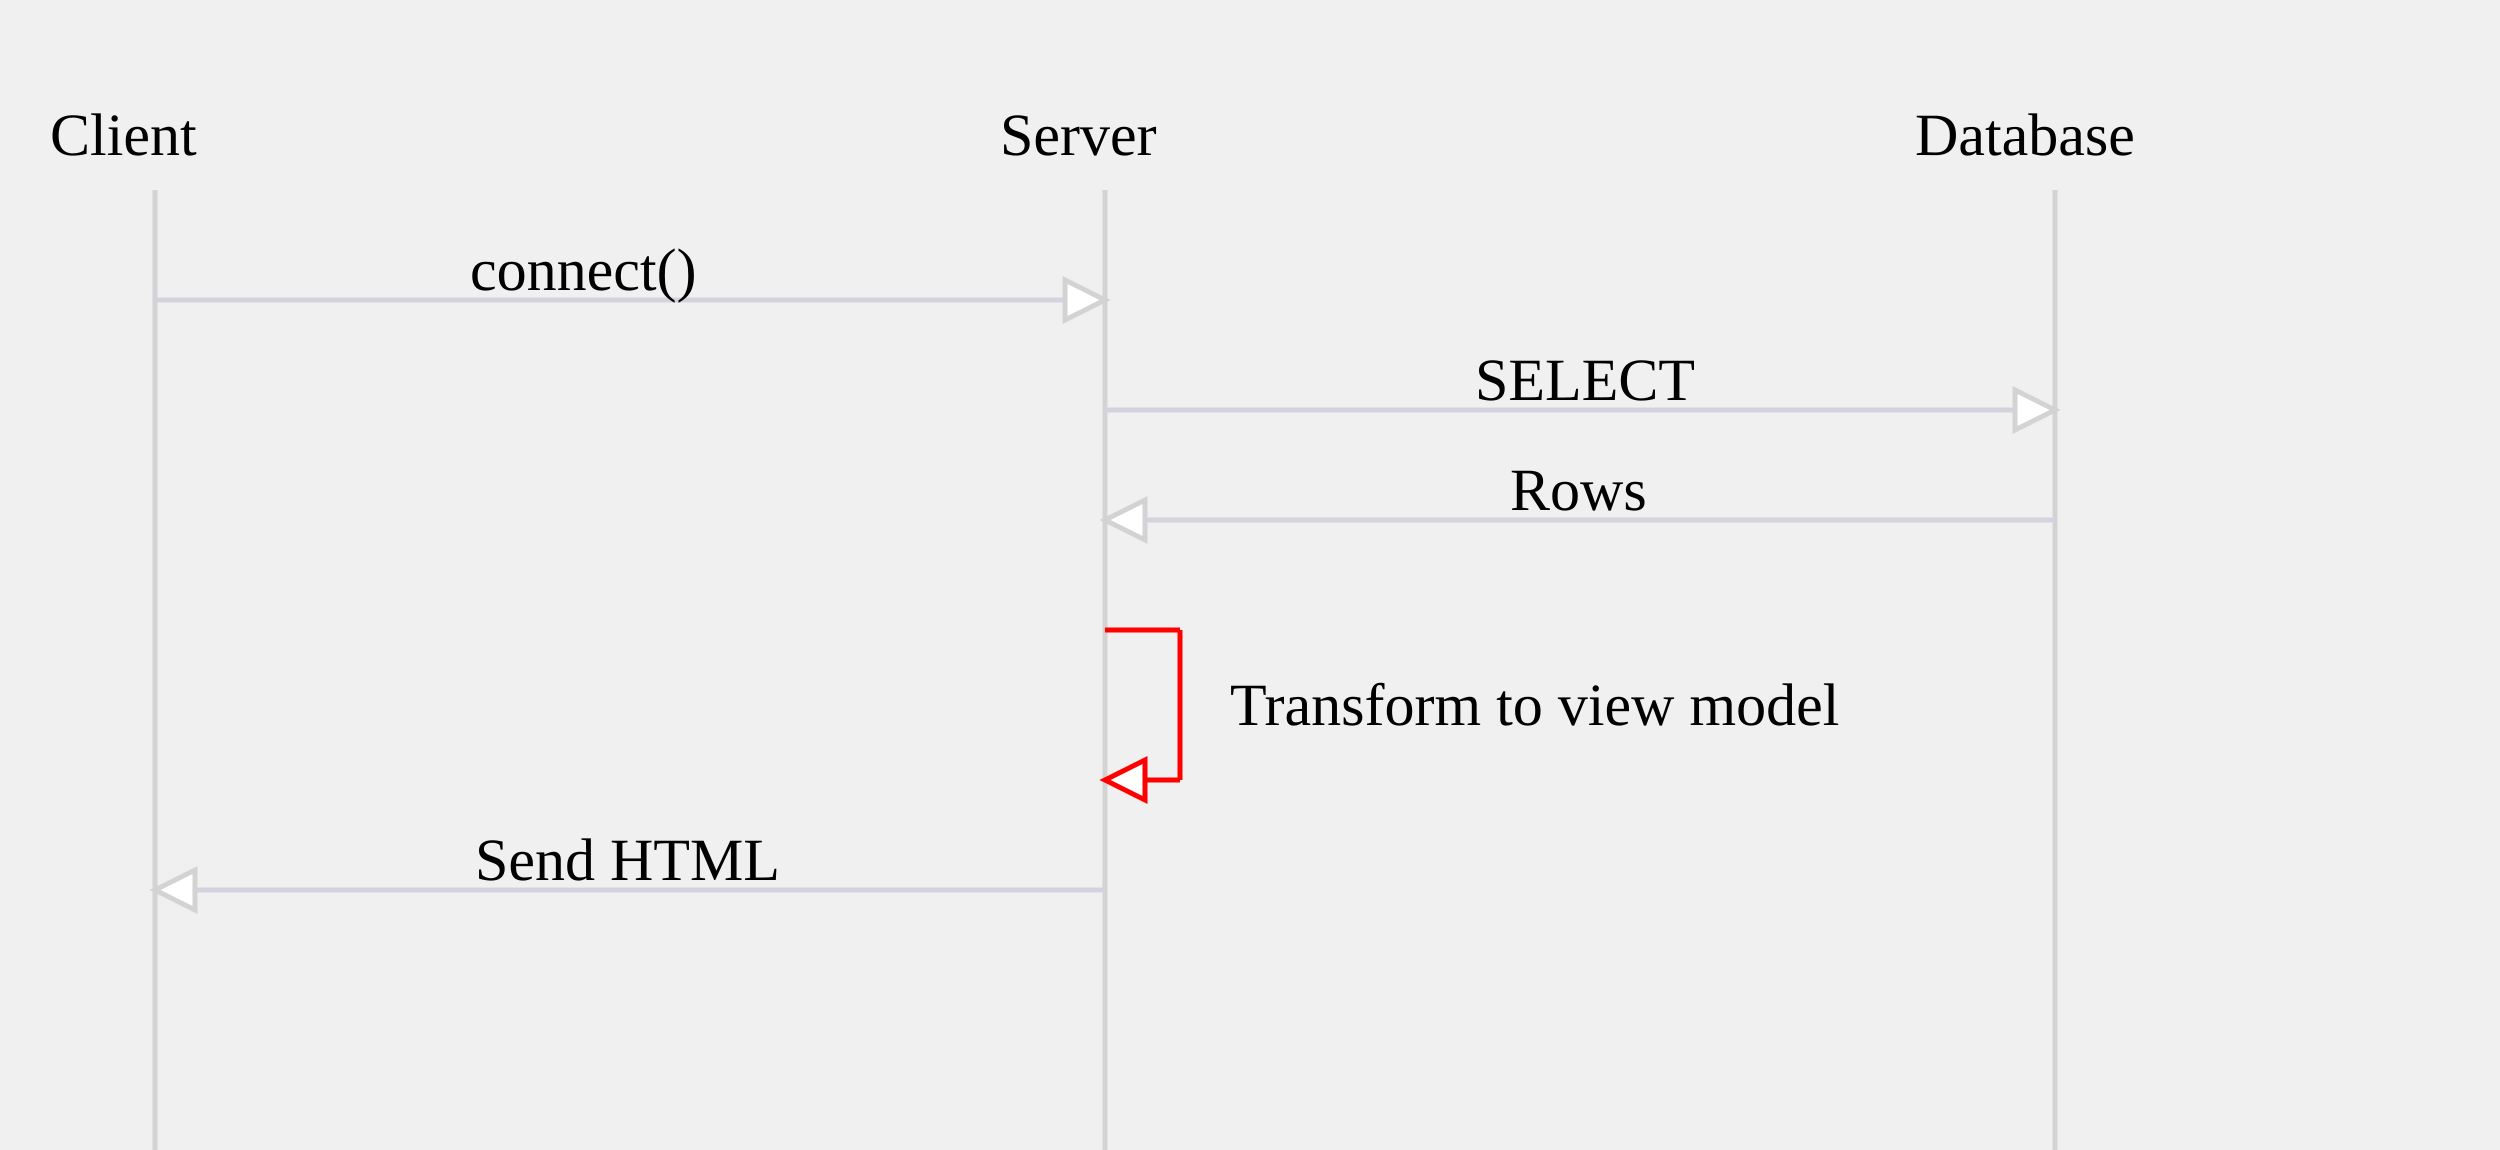
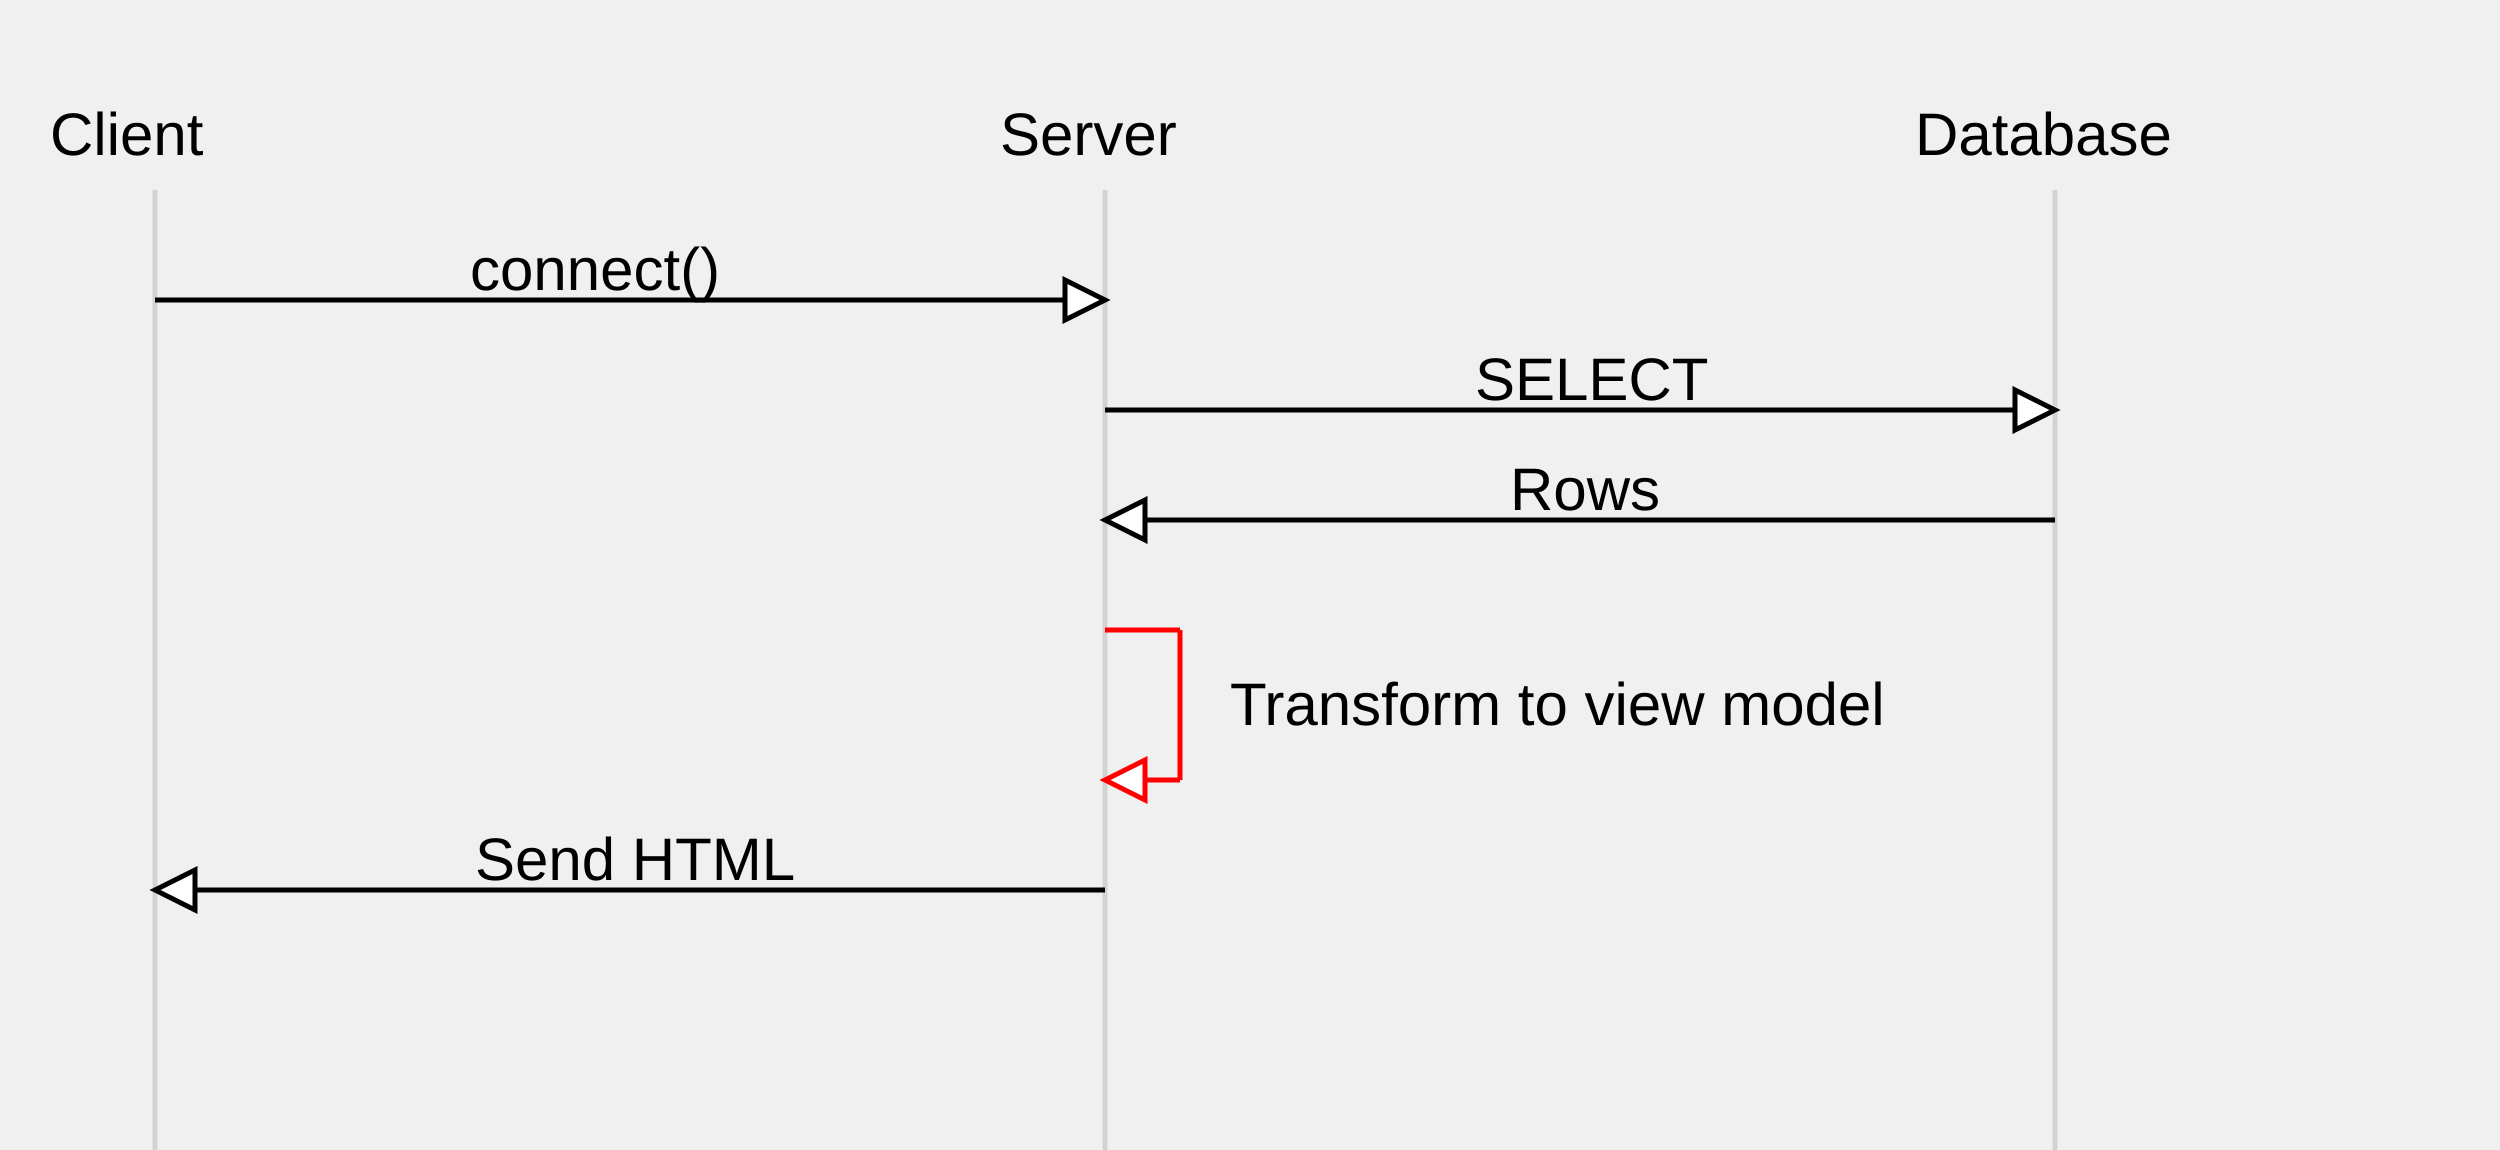
- <svg xmlns="http://www.w3.org/2000/svg" width="500" height="230">
+ <svg xmlns="http://www.w3.org/2000/svg" width="500" height="230" font-family="Arial, Helvetica, sans-serif">
  <line class="column-line" style="stroke:#d3d3d3" x1="31" y1="38" x2="31" y2="230" />
  <text x="10" y="31">Client</text>
  <line class="column-line" style="stroke:#d3d3d3" x1="221" y1="38" x2="221" y2="230" />
  <text x="200" y="31">Server</text>
  <line class="column-line" style="stroke:#d3d3d3" x1="411" y1="38" x2="411" y2="230" />
  <text x="383" y="31">Database</text>
-   <path class="arrow" style="stroke:#d3d3de" d="M31,60 L221,60" />
+   <path class="arrow" style="stroke:black" d="M31,60 L221,60" />
  <g transform="rotate(0 221 60)">
-     <path class="arrow-head" style="stroke:#d3d3d3;fill:#ffffff" d="M221,60 l-8,-4 l 0,8 Z" />
+     <path class="arrow-head" style="stroke:black;fill:#ffffff" d="M221,60 l-8,-4 l 0,8 Z" />
  </g>
  <text x="94" y="58">connect()</text>
-   <path class="arrow" style="stroke:#d3d3de" d="M221,82 L411,82" />
+   <path class="arrow" style="stroke:black" d="M221,82 L411,82" />
  <g transform="rotate(0 411 82)">
-     <path class="arrow-head" style="stroke:#d3d3d3;fill:#ffffff" d="M411,82 l-8,-4 l 0,8 Z" />
+     <path class="arrow-head" style="stroke:black;fill:#ffffff" d="M411,82 l-8,-4 l 0,8 Z" />
  </g>
  <text x="295" y="80">SELECT</text>
-   <path class="arrow" style="stroke:#d3d3de" d="M411,104 L221,104" />
+   <path class="arrow" style="stroke:black" d="M411,104 L221,104" />
  <g transform="rotate(180 221 104)">
-     <path class="arrow-head" style="stroke:#d3d3d3;fill:#ffffff" d="M221,104 l-8,-4 l 0,8 Z" />
+     <path class="arrow-head" style="stroke:black;fill:#ffffff" d="M221,104 l-8,-4 l 0,8 Z" />
  </g>
  <text x="302" y="102">Rows</text>
  <line class="highlight" style="stroke:red" x1="221" y1="126" x2="236" y2="126" />
  <line class="highlight" style="stroke:red" x1="236" y1="126" x2="236" y2="156" />
  <path class="highlight" style="stroke:red" d="M236,156 L221,156" />
  <g transform="rotate(180 221 156)">
    <path class="highlight-head" style="stroke:red;fill:#ffffff" d="M221,156 l-8,-4 l 0,8 Z" />
  </g>
  <text x="246" y="145">Transform to view model</text>
-   <path class="arrow" style="stroke:#d3d3de" d="M221,178 L31,178" />
+   <path class="arrow" style="stroke:black" d="M221,178 L31,178" />
  <g transform="rotate(180 31 178)">
-     <path class="arrow-head" style="stroke:#d3d3d3;fill:#ffffff" d="M31,178 l-8,-4 l 0,8 Z" />
+     <path class="arrow-head" style="stroke:black;fill:#ffffff" d="M31,178 l-8,-4 l 0,8 Z" />
  </g>
  <text x="95" y="176">Send HTML</text>
</svg>
